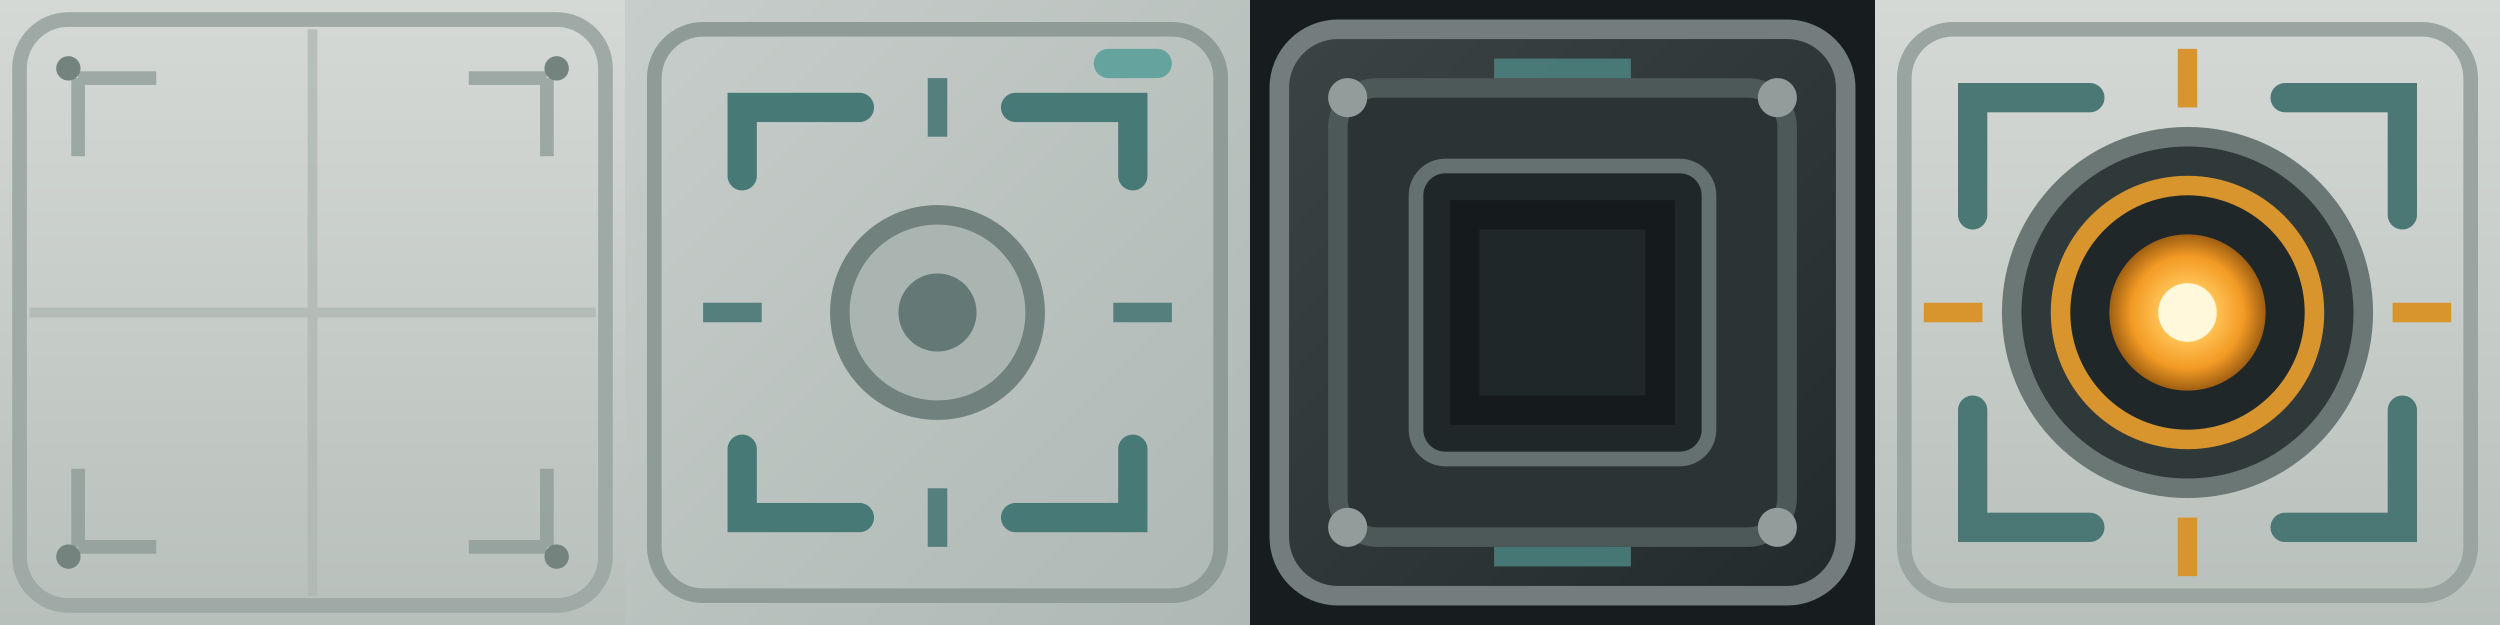
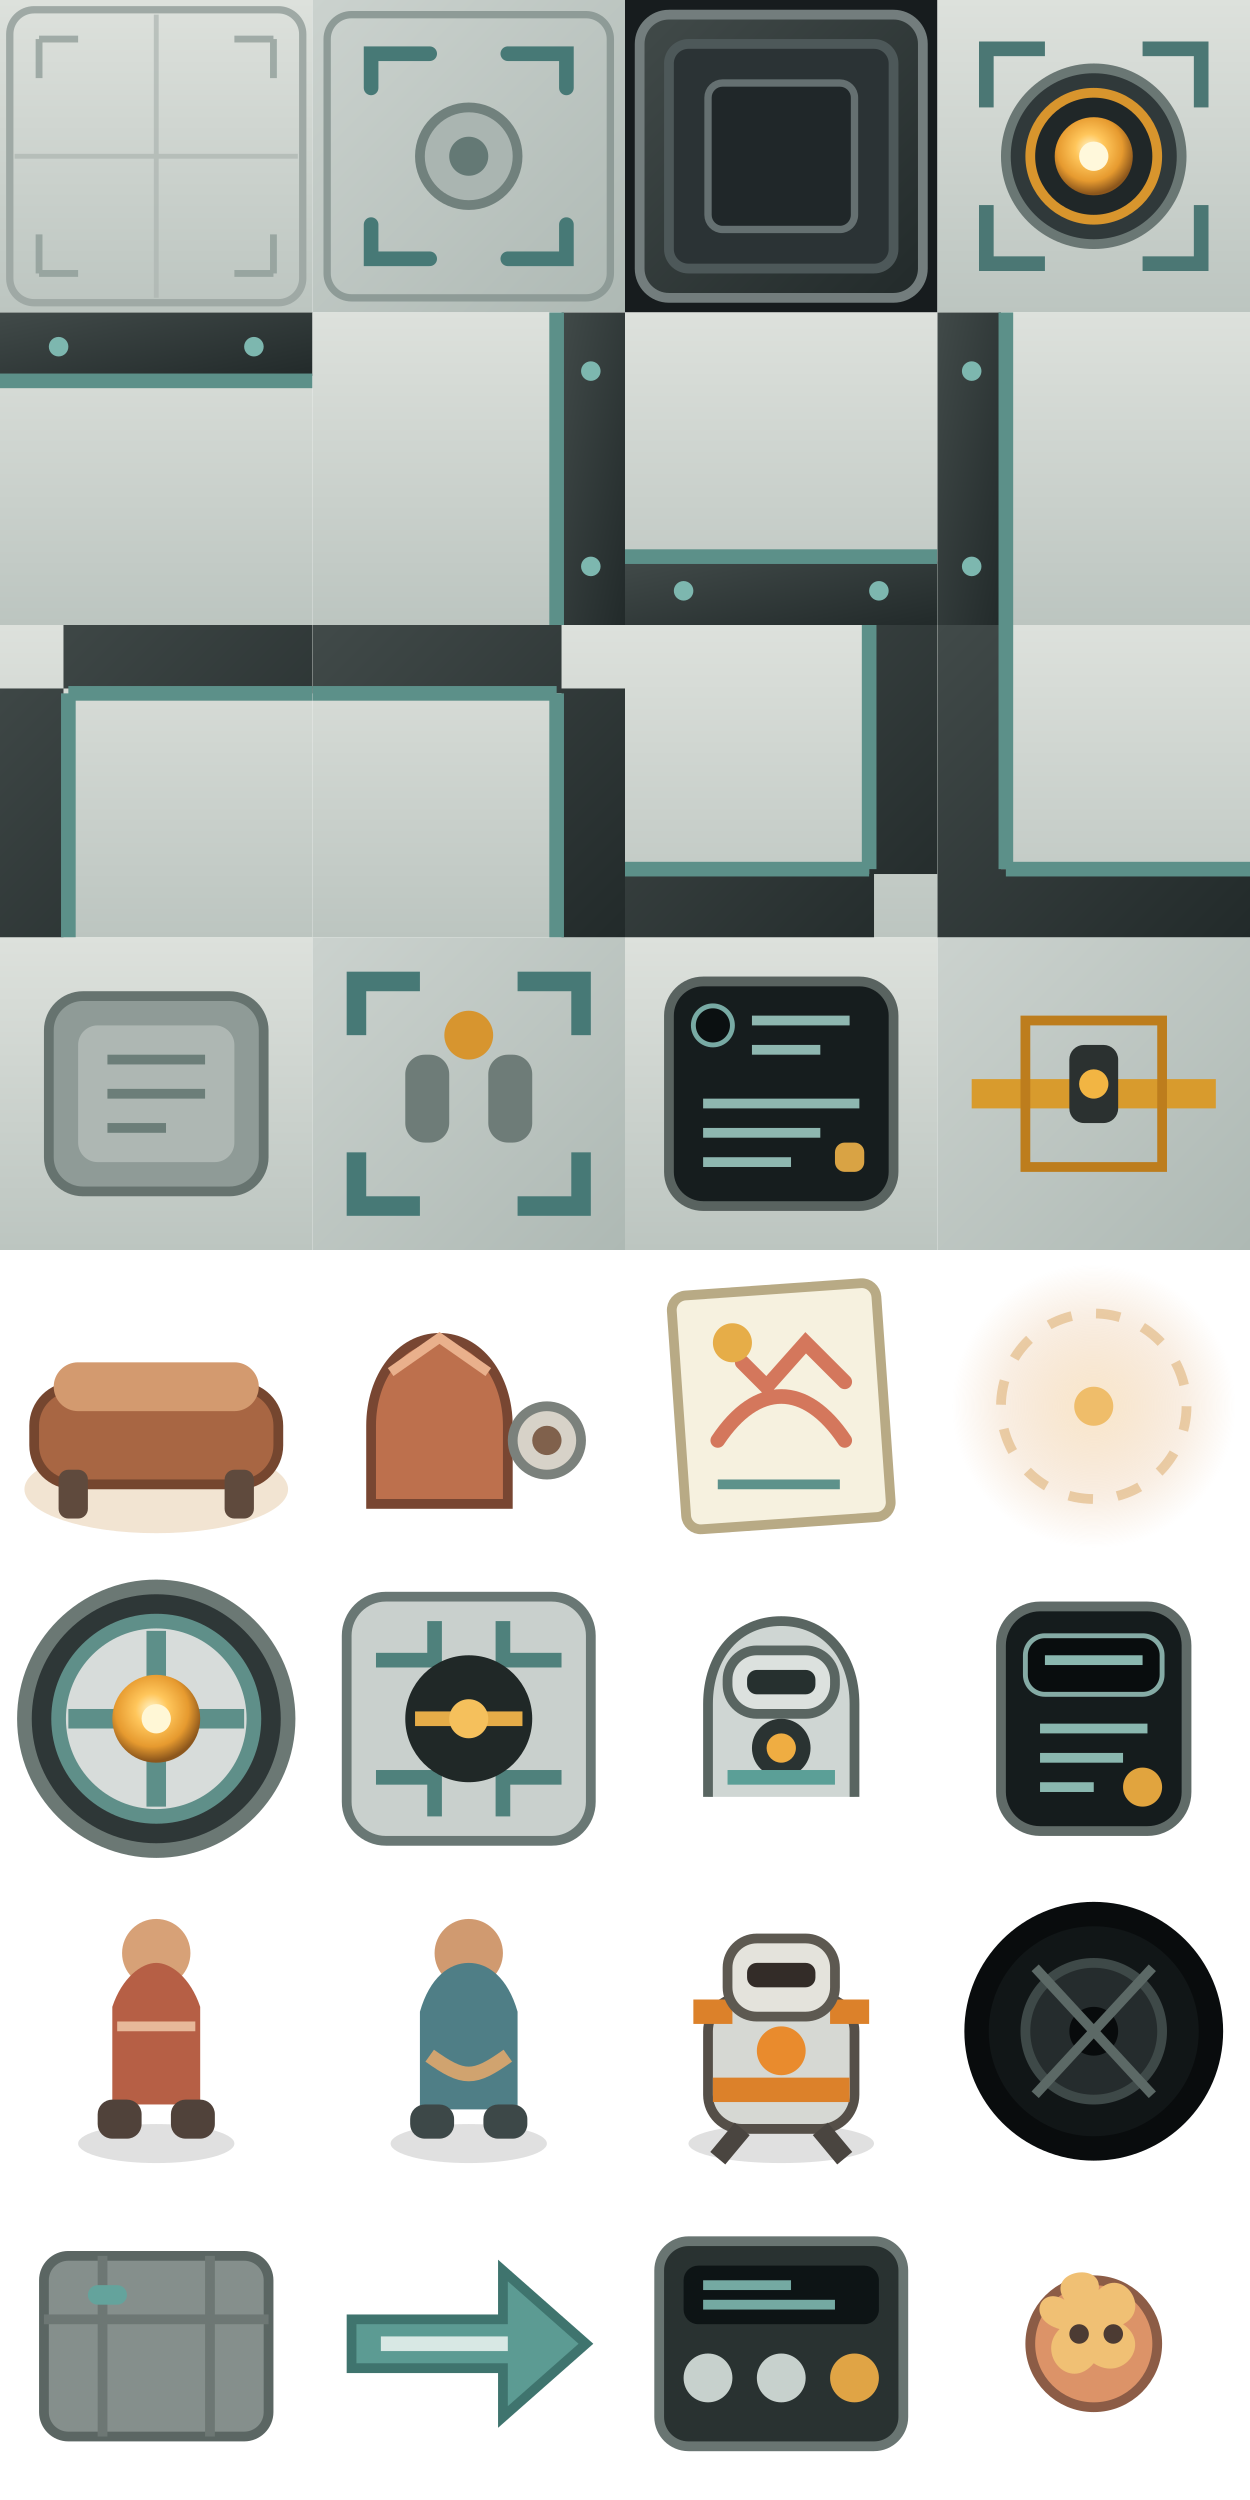
- <svg xmlns="http://www.w3.org/2000/svg" width="256" height="64" viewBox="0 0 256 64">
+ <svg xmlns="http://www.w3.org/2000/svg" width="256" height="512" viewBox="0 0 256 512">
  <defs>
    <linearGradient id="ceramic" x1="0" y1="0" x2="0" y2="1">
-       <stop offset="0" stop-color="#d5d9d5" />
-       <stop offset="1" stop-color="#b8c0bc" />
+       <stop offset="0" stop-color="#dde1dc" />
+       <stop offset="1" stop-color="#bcc5c0" />
    </linearGradient>
    <linearGradient id="ceramicInset" x1="0" y1="0" x2="1" y2="1">
-       <stop offset="0" stop-color="#c7cdca" />
-       <stop offset="1" stop-color="#aeb8b4" />
+       <stop offset="0" stop-color="#cbd2ce" />
+       <stop offset="1" stop-color="#aeb9b4" />
    </linearGradient>
    <linearGradient id="graphite" x1="0" y1="0" x2="1" y2="1">
-       <stop offset="0" stop-color="#3b4445" />
-       <stop offset="1" stop-color="#232a2c" />
+       <stop offset="0" stop-color="#414a49" />
+       <stop offset="1" stop-color="#222a2a" />
    </linearGradient>
-     <radialGradient id="core" cx="50%" cy="50%" r="50%">
-       <stop offset="0" stop-color="#fff1b6" />
-       <stop offset=".38" stop-color="#ffc052" />
-       <stop offset=".72" stop-color="#f29a24" />
-       <stop offset="1" stop-color="#9f5f12" />
+     <radialGradient id="core" cx="45%" cy="40%" r="58%">
+       <stop offset="0" stop-color="#fff7d0" />
+       <stop offset=".32" stop-color="#ffc65b" />
+       <stop offset=".72" stop-color="#e69a2f" />
+       <stop offset="1" stop-color="#8d571c" />
+     </radialGradient>
+     <radialGradient id="warmPool" cx="50%" cy="50%" r="50%">
+       <stop offset="0" stop-color="#f1c27c66" />
+       <stop offset=".65" stop-color="#dc9c5a2b" />
+       <stop offset="1" stop-color="#dc9c5a00" />
    </radialGradient>
  </defs>
  <g transform="translate(0 0)">
    <rect width="64" height="64" fill="url(#ceramic)" />
    <rect x="2" y="2" width="60" height="60" rx="5" fill="none" stroke="#9fa9a5" stroke-width="1.5" />
    <path d="M32 3V61M3 32H61" stroke="#adb6b2" stroke-width="1" opacity=".72" />
    <path d="M8 8h8M8 8v8M56 8h-8M56 8v8M8 56h8M8 56v-8M56 56h-8M56 56v-8" stroke="#879691" stroke-width="1.4" opacity=".7" />
-     <circle cx="7" cy="7" r="1.25" fill="#75837f" />
-     <circle cx="57" cy="7" r="1.25" fill="#75837f" />
-     <circle cx="7" cy="57" r="1.25" fill="#75837f" />
-     <circle cx="57" cy="57" r="1.25" fill="#75837f" />
  </g>
  <g transform="translate(64 0)">
    <rect width="64" height="64" fill="url(#ceramicInset)" />
    <rect x="3" y="3" width="58" height="58" rx="5" fill="none" stroke="#8e9b97" stroke-width="1.5" />
    <path d="M12 18V11h12M52 18V11H40M12 46v7h12M52 46v7H40" fill="none" stroke="#477976" stroke-width="3" stroke-linecap="round" />
    <circle cx="32" cy="32" r="10" fill="#aab5b1" stroke="#71817d" stroke-width="2" />
    <circle cx="32" cy="32" r="4" fill="#647975" />
-     <path d="M32 8v6M32 50v6M8 32h6M50 32h6" stroke="#557f7c" stroke-width="2" />
-     <rect x="48" y="5" width="8" height="3" rx="1.5" fill="#65a49e" />
  </g>
  <g transform="translate(128 0)">
    <rect width="64" height="64" fill="#171c1e" />
    <rect x="3" y="3" width="58" height="58" rx="6" fill="url(#graphite)" stroke="#737d7d" stroke-width="2" />
    <rect x="9" y="9" width="46" height="46" rx="4" fill="#2b3335" stroke="#4d5859" stroke-width="2" />
    <rect x="17" y="17" width="30" height="30" rx="3" fill="#202729" stroke="#657071" stroke-width="1.5" />
-     <path d="M22 22h20v20H22z" fill="none" stroke="#151a1c" stroke-width="3" />
-     <circle cx="10" cy="10" r="2" fill="#929c9a" />
-     <circle cx="54" cy="10" r="2" fill="#929c9a" />
-     <circle cx="10" cy="54" r="2" fill="#929c9a" />
-     <circle cx="54" cy="54" r="2" fill="#929c9a" />
-     <path d="M25 7h14M25 57h14" stroke="#4f8b86" stroke-width="2" opacity=".78" />
  </g>
  <g transform="translate(192 0)">
    <rect width="64" height="64" fill="url(#ceramic)" />
-     <rect x="3" y="3" width="58" height="58" rx="5" fill="none" stroke="#9aa5a1" stroke-width="1.5" />
-     <path d="M10 22V10h12M54 22V10H42M10 42v12h12M54 42v12H42" fill="none" stroke="#4b7774" stroke-width="3" stroke-linecap="round" />
+     <path d="M10 22V10h12M54 22V10H42M10 42v12h12M54 42v12H42" fill="none" stroke="#4b7774" stroke-width="3" />
    <circle cx="32" cy="32" r="18" fill="#30393a" stroke="#6a7774" stroke-width="2" />
    <circle cx="32" cy="32" r="13" fill="#202728" stroke="#d8952d" stroke-width="2" />
    <circle cx="32" cy="32" r="8" fill="url(#core)" />
    <circle cx="32" cy="32" r="3" fill="#fff8db" />
-     <path d="M32 5v6M32 53v6M5 32h6M53 32h6" stroke="#d8952d" stroke-width="2" />
+   </g>
+   <g transform="translate(0 64)">
+     <rect width="64" height="64" fill="url(#ceramic)" />
+     <rect width="64" height="13" fill="url(#graphite)" />
+     <path d="M0 14H64" stroke="#5c9089" stroke-width="3" />
+     <circle cx="12" cy="7" r="2" fill="#7db7af" />
+     <circle cx="52" cy="7" r="2" fill="#7db7af" />
+   </g>
+   <g transform="translate(64 64)">
+     <rect width="64" height="64" fill="url(#ceramic)" />
+     <rect x="51" width="13" height="64" fill="url(#graphite)" />
+     <path d="M50 0V64" stroke="#5c9089" stroke-width="3" />
+     <circle cx="57" cy="12" r="2" fill="#7db7af" />
+     <circle cx="57" cy="52" r="2" fill="#7db7af" />
+   </g>
+   <g transform="translate(128 64)">
+     <rect width="64" height="64" fill="url(#ceramic)" />
+     <rect y="51" width="64" height="13" fill="url(#graphite)" />
+     <path d="M0 50H64" stroke="#5c9089" stroke-width="3" />
+     <circle cx="12" cy="57" r="2" fill="#7db7af" />
+     <circle cx="52" cy="57" r="2" fill="#7db7af" />
+   </g>
+   <g transform="translate(192 64)">
+     <rect width="64" height="64" fill="url(#ceramic)" />
+     <rect width="13" height="64" fill="url(#graphite)" />
+     <path d="M14 0V64" stroke="#5c9089" stroke-width="3" />
+     <circle cx="7" cy="12" r="2" fill="#7db7af" />
+     <circle cx="7" cy="52" r="2" fill="#7db7af" />
+   </g>
+   <g transform="translate(0 128)">
+     <rect width="64" height="64" fill="url(#ceramic)" />
+     <path d="M0 13H13V64H0zM13 0H64V13H13z" fill="url(#graphite)" />
+     <path d="M14 14H64M14 14V64" stroke="#5c9089" stroke-width="3" />
+   </g>
+   <g transform="translate(64 128)">
+     <rect width="64" height="64" fill="url(#ceramic)" />
+     <path d="M0 0H51V13H64V64H51V14H0z" fill="url(#graphite)" />
+     <path d="M0 14H50M50 14V64" stroke="#5c9089" stroke-width="3" />
+   </g>
+   <g transform="translate(128 128)">
+     <rect width="64" height="64" fill="url(#ceramic)" />
+     <path d="M51 0H64V51H51V64H0V51H50V0z" fill="url(#graphite)" />
+     <path d="M0 50H50M50 0V50" stroke="#5c9089" stroke-width="3" />
+   </g>
+   <g transform="translate(192 128)">
+     <rect width="64" height="64" fill="url(#ceramic)" />
+     <path d="M0 0H13V50H64V64H0z" fill="url(#graphite)" />
+     <path d="M14 0V50M14 50H64" stroke="#5c9089" stroke-width="3" />
+   </g>
+   <g transform="translate(0 192)">
+     <rect width="64" height="64" fill="url(#ceramic)" />
+     <rect x="10" y="12" width="44" height="40" rx="7" fill="#8f9b97" stroke="#66736f" stroke-width="2" />
+     <rect x="16" y="18" width="32" height="28" rx="4" fill="#aeb7b3" />
+     <path d="M22 25h20M22 32h20M22 39h12" stroke="#6c7e79" stroke-width="2" />
+   </g>
+   <g transform="translate(64 192)">
+     <rect width="64" height="64" fill="url(#ceramicInset)" />
+     <path d="M9 20V9h13M55 20V9H42M9 44v11h13M55 44v11H42" fill="none" stroke="#477976" stroke-width="4" />
+     <rect x="19" y="24" width="9" height="18" rx="4" fill="#6e7c78" />
+     <rect x="36" y="24" width="9" height="18" rx="4" fill="#6e7c78" />
+     <circle cx="32" cy="20" r="5" fill="#d7952f" />
+   </g>
+   <g transform="translate(128 192)">
+     <rect width="64" height="64" fill="url(#ceramic)" />
+     <rect x="9" y="9" width="46" height="46" rx="7" fill="#161d1e" stroke="#596360" stroke-width="2" />
+     <circle cx="18" cy="18" r="4" fill="#0b1011" stroke="#78aaa4" />
+     <path d="M26 17h20M26 23h14M16 34h32M16 40h24M16 46h18" stroke="#8eb7b0" stroke-width="2" />
+     <rect x="43" y="42" width="6" height="6" rx="2" fill="#d9a344" />
+   </g>
+   <g transform="translate(192 192)">
+     <rect width="64" height="64" fill="url(#ceramicInset)" />
+     <path d="M7 32h50" stroke="#d89b2d" stroke-width="6" />
+     <path d="M18 17h28v30H18z" fill="none" stroke="#bd7d1d" stroke-width="2" />
+     <rect x="27" y="22" width="10" height="16" rx="3" fill="#2b3130" />
+     <circle cx="32" cy="30" r="3" fill="#f2b543" />
+   </g>
+   <g transform="translate(0 256)">
+     <ellipse cx="32" cy="49" rx="27" ry="9" fill="#d8b07955" />
+     <rect x="7" y="28" width="50" height="20" rx="8" fill="#a86643" stroke="#75462f" stroke-width="2" />
+     <rect x="11" y="23" width="42" height="10" rx="5" fill="#d39a6f" />
+     <rect x="12" y="45" width="6" height="10" rx="2" fill="#5f4a3d" />
+     <rect x="46" y="45" width="6" height="10" rx="2" fill="#5f4a3d" />
+   </g>
+   <g transform="translate(64 256)">
+     <path d="M12 36c0-10 6-18 14-18s14 8 14 18v16H12z" fill="#bd704d" stroke="#784632" stroke-width="2" />
+     <path d="M16 25l10-7 10 7" fill="none" stroke="#e9b08c" stroke-width="2" />
+     <circle cx="48" cy="39" r="7" fill="#d7d2c8" stroke="#7b817c" stroke-width="2" />
+     <circle cx="48" cy="39" r="3" fill="#80614c" />
+   </g>
+   <g transform="translate(128 256)">
+     <rect x="11" y="8" width="42" height="48" rx="3" fill="#f6f1df" stroke="#b8aa85" stroke-width="2" transform="rotate(-4 32 32)" />
+     <path d="M19 39c8-12 18-12 26 0M24 23l5 5 8-9 8 8" fill="none" stroke="#d4775c" stroke-width="3" stroke-linecap="round" />
+     <circle cx="22" cy="19" r="4" fill="#e6ad48" />
+     <path d="M19 48h25" stroke="#5d928b" stroke-width="2" />
+   </g>
+   <g transform="translate(192 256)">
+     <circle cx="32" cy="32" r="29" fill="url(#warmPool)" />
+     <circle cx="32" cy="32" r="19" fill="none" stroke="#dcaa6b88" stroke-width="2" stroke-dasharray="5 5" />
+     <circle cx="32" cy="32" r="4" fill="#efbd6a" />
+   </g>
+   <g transform="translate(0 320)">
+     <circle cx="32" cy="32" r="27" fill="#2e3737" stroke="#6b7874" stroke-width="3" />
+     <circle cx="32" cy="32" r="20" fill="#d7dcda" stroke="#5f8f89" stroke-width="3" />
+     <path d="M14 32h10M40 32h10M32 14v10M32 40v10" stroke="#5d8f89" stroke-width="4" />
+     <circle cx="32" cy="32" r="9" fill="url(#core)" />
+     <circle cx="32" cy="32" r="3" fill="#fff7d6" />
+   </g>
+   <g transform="translate(64 320)">
+     <rect x="7" y="7" width="50" height="50" rx="8" fill="#c9d0cd" stroke="#697774" stroke-width="2" />
+     <path d="M13 20h12V12M51 20H39V12M13 44h12v8M51 44H39v8" fill="none" stroke="#4f817c" stroke-width="3" />
+     <circle cx="32" cy="32" r="13" fill="#202827" />
+     <path d="M21 32h22" stroke="#e5ac48" stroke-width="3" />
+     <circle cx="32" cy="32" r="4" fill="#f5c05c" />
+   </g>
+   <g transform="translate(128 320)">
+     <path d="M17 48V29c0-10 6-17 15-17s15 7 15 17v19" fill="#cfd6d3" stroke="#596561" stroke-width="2" />
+     <rect x="21" y="18" width="22" height="13" rx="6" fill="#dce1de" stroke="#596561" stroke-width="2" />
+     <rect x="25" y="22" width="14" height="5" rx="2" fill="#26302f" />
+     <circle cx="32" cy="38" r="6" fill="#2a3332" />
+     <circle cx="32" cy="38" r="3" fill="#efad42" />
+     <path d="M21 44h22" stroke="#5b9f97" stroke-width="3" />
+   </g>
+   <g transform="translate(192 320)">
+     <rect x="13" y="9" width="38" height="46" rx="8" fill="#151c1d" stroke="#606b68" stroke-width="2" />
+     <rect x="18" y="15" width="28" height="12" rx="4" fill="#090d0e" stroke="#85aba5" />
+     <path d="M22 20h20M21 34h22M21 40h17M21 46h11" stroke="#8ab7af" stroke-width="2" />
+     <circle cx="42" cy="46" r="4" fill="#e1a43e" />
+   </g>
+   <g transform="translate(0 384)">
+     <ellipse cx="32" cy="55" rx="16" ry="4" fill="#1a1a1a22" />
+     <circle cx="32" cy="16" r="7" fill="#d7a177" />
+     <path d="M23 27c2-6 6-9 9-9s7 3 9 9v20H23z" fill="#b65f45" />
+     <rect x="20" y="46" width="9" height="8" rx="3" fill="#50423a" />
+     <rect x="35" y="46" width="9" height="8" rx="3" fill="#50423a" />
+     <path d="M24 31h16" stroke="#e7b899" stroke-width="2" />
+   </g>
+   <g transform="translate(64 384)">
+     <ellipse cx="32" cy="55" rx="16" ry="4" fill="#1a1a1a22" />
+     <circle cx="32" cy="16" r="7" fill="#d09a70" />
+     <path d="M22 28c2-7 6-10 10-10s8 3 10 10v20H22z" fill="#4f7e86" />
+     <path d="M24 37c7 5 9 5 16 0" fill="none" stroke="#d0a36f" stroke-width="3" />
+     <rect x="20" y="47" width="9" height="7" rx="3" fill="#3d4848" />
+     <rect x="35" y="47" width="9" height="7" rx="3" fill="#3d4848" />
+   </g>
+   <g transform="translate(128 384)">
+     <ellipse cx="32" cy="55" rx="19" ry="4" fill="#1a1a1a22" />
+     <rect x="17" y="25" width="30" height="27" rx="7" fill="#d6d8d3" stroke="#554f48" stroke-width="2" />
+     <path d="M14 28h8M42 28h8M18 44h28" stroke="#dc812a" stroke-width="5" />
+     <rect x="21" y="13" width="22" height="16" rx="6" fill="#e4e3dc" stroke="#5d5951" stroke-width="2" />
+     <rect x="25" y="18" width="14" height="5" rx="2" fill="#332c28" />
+     <circle cx="32" cy="36" r="5" fill="#e98b2d" />
+     <path d="M24 52l-5 6M40 52l5 6" stroke="#4a4540" stroke-width="4" />
+   </g>
+   <g transform="translate(192 384)">
+     <circle cx="32" cy="32" r="24" fill="#111617" stroke="#090c0d" stroke-width="5" />
+     <circle cx="32" cy="32" r="14" fill="#252c2d" stroke="#3e4948" stroke-width="2" />
+     <circle cx="32" cy="32" r="5" fill="#080b0c" />
+     <path d="M20 19l24 26M44 19L20 45" stroke="#5c6966" stroke-width="2" />
+   </g>
+   <g transform="translate(0 448)">
+     <rect x="9" y="14" width="46" height="37" rx="5" fill="#858f8c" stroke="#5b6663" stroke-width="2" />
+     <path d="M9 27h46M21 14v37M43 14v37" stroke="#6d7774" stroke-width="2" />
+     <rect x="18" y="20" width="8" height="4" rx="2" fill="#64a39c" />
+   </g>
+   <g transform="translate(64 448)">
+     <path d="M8 27h31V17l17 15-17 15V37H8z" fill="#5c9b93" stroke="#3f746e" stroke-width="2" />
+     <path d="M14 32h26" stroke="#d8e8e4" stroke-width="3" />
+   </g>
+   <g transform="translate(128 448)">
+     <rect x="7" y="11" width="50" height="42" rx="6" fill="#293231" stroke="#697572" stroke-width="2" />
+     <rect x="12" y="16" width="40" height="12" rx="3" fill="#0d1415" />
+     <path d="M16 20h18M16 24h27" stroke="#74a9a2" stroke-width="2" />
+     <circle cx="17" cy="39" r="5" fill="#c7d1cd" />
+     <circle cx="32" cy="39" r="5" fill="#c7d1cd" />
+     <circle cx="47" cy="39" r="5" fill="#e0a445" />
+   </g>
+   <g transform="translate(192 448)">
+     <circle cx="32" cy="32" r="13" fill="#dc9368" stroke="#8c5c46" stroke-width="2" />
+     <path d="M26 23c-4-6 8-8 7-2 5-5 11 4 5 7 6 4 0 12-6 8-5 6-12-2-7-7-7-2-4-9 1-6z" fill="#f0c074" />
+     <circle cx="29" cy="30" r="2" fill="#4c3b33" />
+     <circle cx="36" cy="30" r="2" fill="#4c3b33" />
  </g>
</svg>
